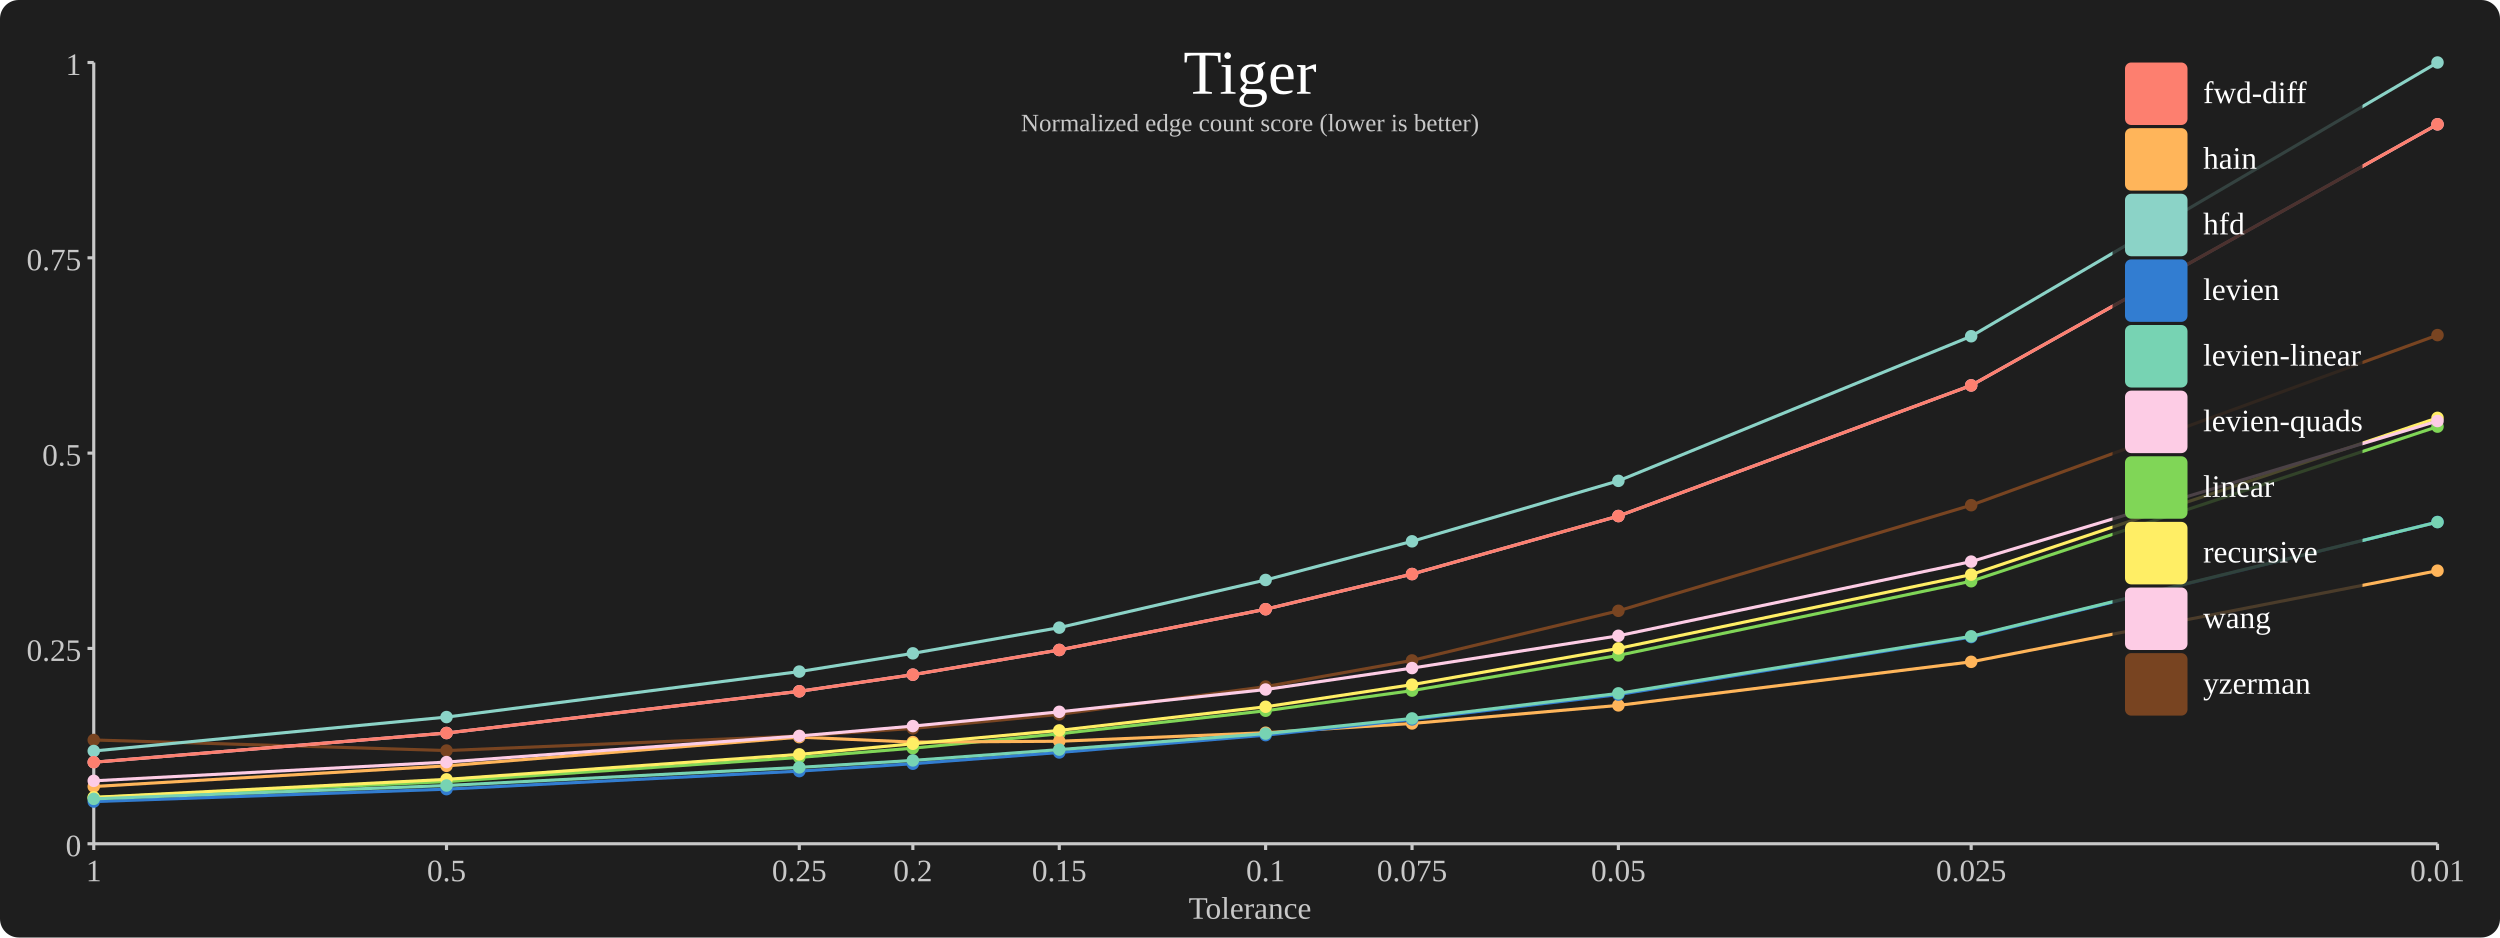
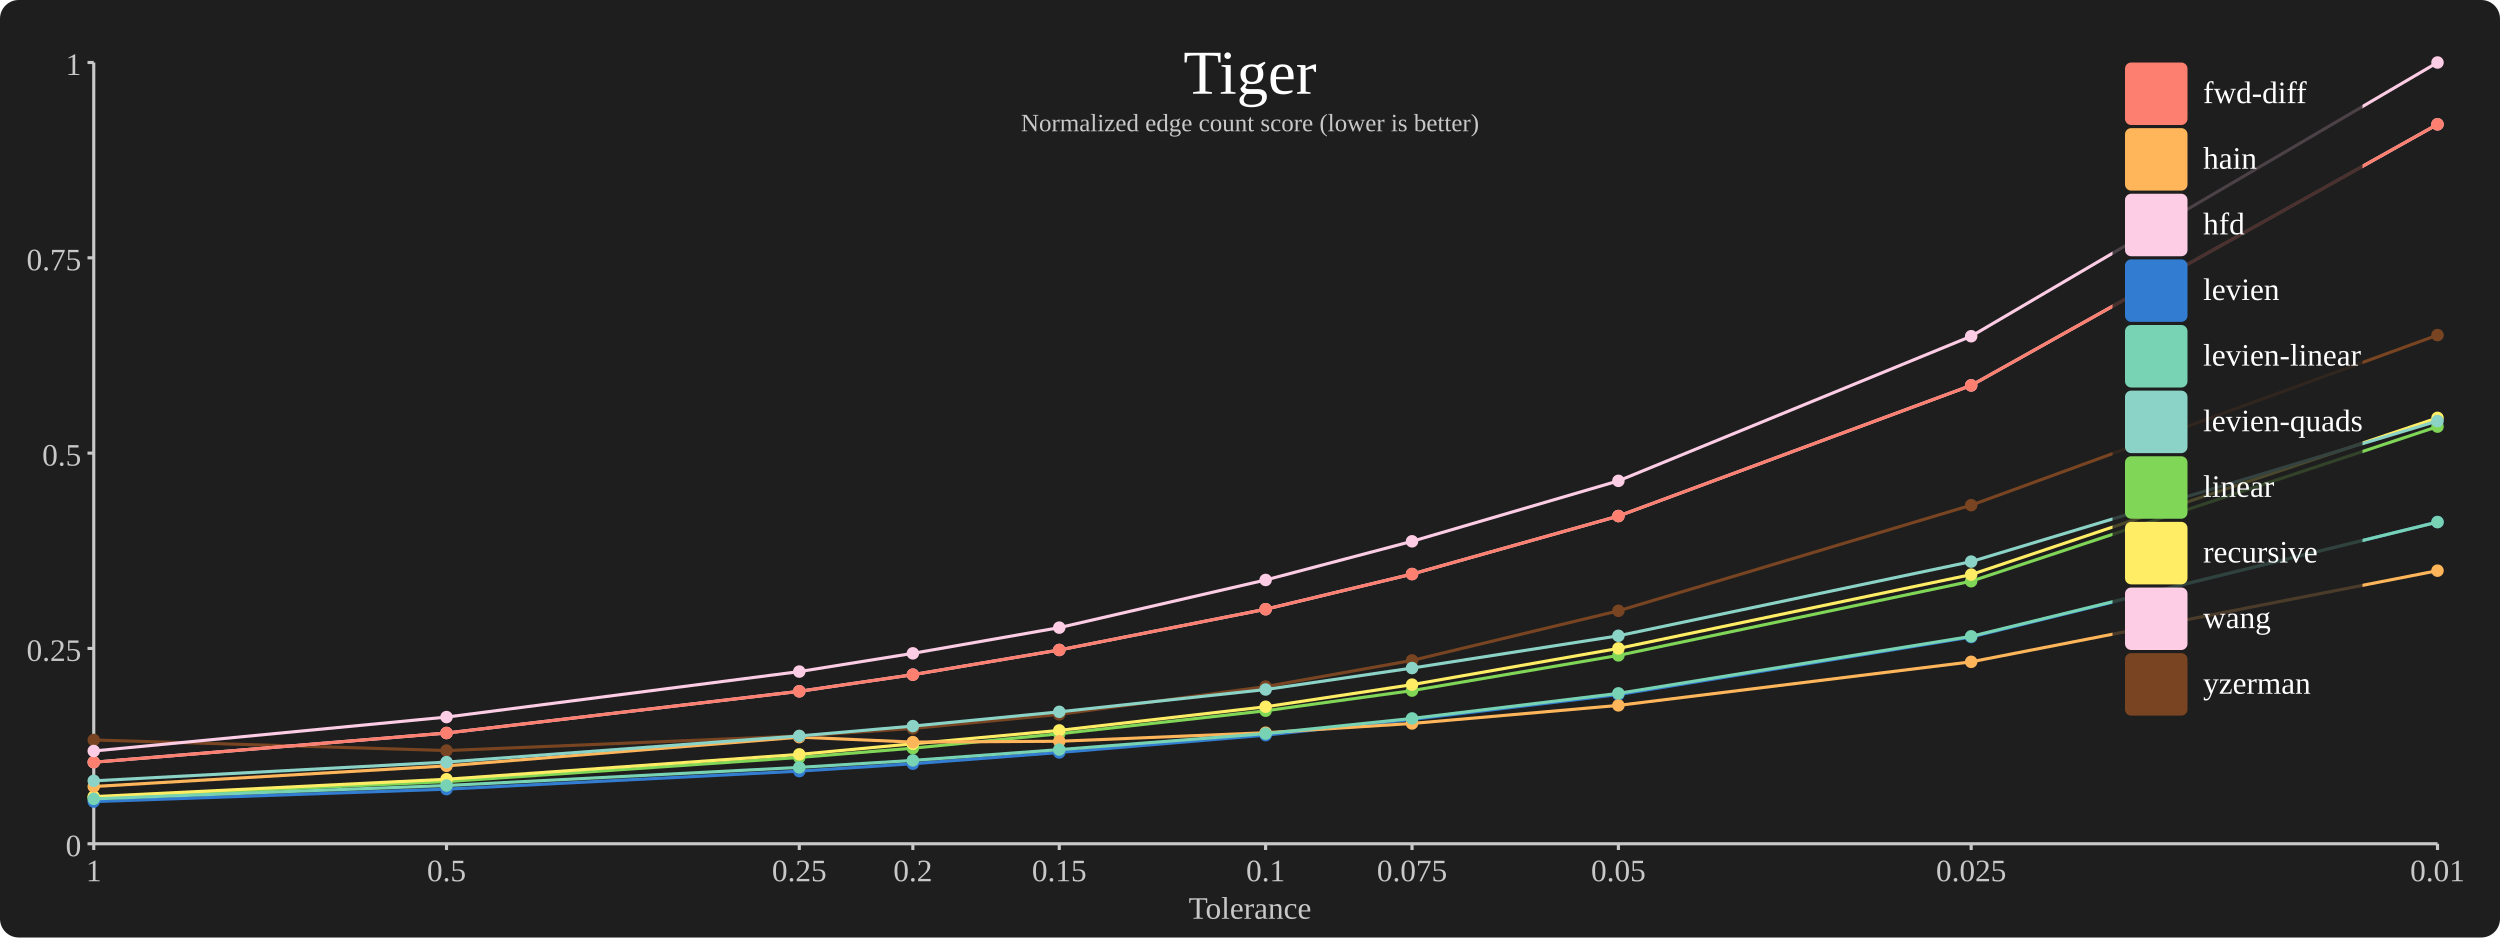
<svg xmlns="http://www.w3.org/2000/svg" viewBox="0 0 800 300">
  <rect x="0" y="0" width="800" height="300" ry="6" style="fill:rgb(30,30,30);stroke:none;fill-opacity:1;stroke-opacity:1;" />
  <path d="M 30 20 L 30 270" style="stroke:rgb(200,200,200);stroke-width:1" />
  <path d="M 30 270 L 780 270" style="stroke:rgb(200,200,200);stroke-width:1" />
  <path d="M 780 270 L 780 272" style="stroke:rgb(200,200,200);stroke-width:1" />
  <text x="780" y="282" style="font-size:10px;fill:rgb(200,200,200);text-anchor:middle;text-align:center;"> 0.01 </text>
  <path d="M 630.772 270 L 630.772 272" style="stroke:rgb(200,200,200);stroke-width:1" />
  <text x="630.772" y="282" style="font-size:10px;fill:rgb(200,200,200);text-anchor:middle;text-align:center;"> 0.025 </text>
  <path d="M 517.886 270 L 517.886 272" style="stroke:rgb(200,200,200);stroke-width:1" />
  <text x="517.886" y="282" style="font-size:10px;fill:rgb(200,200,200);text-anchor:middle;text-align:center;"> 0.05 </text>
  <path d="M 451.852 270 L 451.852 272" style="stroke:rgb(200,200,200);stroke-width:1" />
  <text x="451.852" y="282" style="font-size:10px;fill:rgb(200,200,200);text-anchor:middle;text-align:center;"> 0.075 </text>
  <path d="M 405 270 L 405 272" style="stroke:rgb(200,200,200);stroke-width:1" />
  <text x="405" y="282" style="font-size:10px;fill:rgb(200,200,200);text-anchor:middle;text-align:center;"> 0.1 </text>
  <path d="M 338.966 270 L 338.966 272" style="stroke:rgb(200,200,200);stroke-width:1" />
  <text x="338.966" y="282" style="font-size:10px;fill:rgb(200,200,200);text-anchor:middle;text-align:center;"> 0.15 </text>
  <path d="M 292.114 270 L 292.114 272" style="stroke:rgb(200,200,200);stroke-width:1" />
  <text x="292.114" y="282" style="font-size:10px;fill:rgb(200,200,200);text-anchor:middle;text-align:center;"> 0.2 </text>
  <path d="M 255.773 270 L 255.773 272" style="stroke:rgb(200,200,200);stroke-width:1" />
  <text x="255.773" y="282" style="font-size:10px;fill:rgb(200,200,200);text-anchor:middle;text-align:center;"> 0.25 </text>
  <path d="M 142.886 270 L 142.886 272" style="stroke:rgb(200,200,200);stroke-width:1" />
  <text x="142.886" y="282" style="font-size:10px;fill:rgb(200,200,200);text-anchor:middle;text-align:center;"> 0.5 </text>
  <path d="M 30 270 L 30 272" style="stroke:rgb(200,200,200);stroke-width:1" />
  <text x="30" y="282" style="font-size:10px;fill:rgb(200,200,200);text-anchor:middle;text-align:center;"> 1 </text>
  <path d="M 28 270 L 30 270" style="stroke:rgb(200,200,200);stroke-width:1" />
  <text x="26" y="274" style="font-size:10px;fill:rgb(200,200,200);text-anchor:end;text-align:right;"> 0 </text>
  <path d="M 28 207.5 L 30 207.5" style="stroke:rgb(200,200,200);stroke-width:1" />
  <text x="26" y="211.5" style="font-size:10px;fill:rgb(200,200,200);text-anchor:end;text-align:right;"> 0.25 </text>
  <path d="M 28 145 L 30 145" style="stroke:rgb(200,200,200);stroke-width:1" />
  <text x="26" y="149" style="font-size:10px;fill:rgb(200,200,200);text-anchor:end;text-align:right;"> 0.5 </text>
  <path d="M 28 82.5 L 30 82.5" style="stroke:rgb(200,200,200);stroke-width:1" />
  <text x="26" y="86.5" style="font-size:10px;fill:rgb(200,200,200);text-anchor:end;text-align:right;"> 0.75 </text>
  <path d="M 28 20 L 30 20" style="stroke:rgb(200,200,200);stroke-width:1" />
  <text x="26" y="24" style="font-size:10px;fill:rgb(200,200,200);text-anchor:end;text-align:right;"> 1 </text>
  <text x="400" y="294" style="font-size:10px;fill:rgb(200,200,200);text-anchor:middle;text-align:center;"> Tolerance </text>
+   <circle cx="780" cy="167.037" r="2" style="fill:rgb(50,125,209);stroke:none;fill-opacity:1;stroke-opacity:1;" />
+   <path d="M 780 167.037 L 630.772 203.853" style="stroke:rgb(50,125,209);stroke-width:1" />
+   <circle cx="630.772" cy="203.853" r="2" style="fill:rgb(50,125,209);stroke:none;fill-opacity:1;stroke-opacity:1;" />
+   <path d="M 630.772 203.853 L 517.886 222.27" style="stroke:rgb(50,125,209);stroke-width:1" />
+   <circle cx="517.886" cy="222.27" r="2" style="fill:rgb(50,125,209);stroke:none;fill-opacity:1;stroke-opacity:1;" />
+   <path d="M 517.886 222.27 L 451.852 230.215" style="stroke:rgb(50,125,209);stroke-width:1" />
+   <circle cx="451.852" cy="230.215" r="2" style="fill:rgb(50,125,209);stroke:none;fill-opacity:1;stroke-opacity:1;" />
+   <path d="M 451.852 230.215 L 405 235.245" style="stroke:rgb(50,125,209);stroke-width:1" />
+   <circle cx="405" cy="235.245" r="2" style="fill:rgb(50,125,209);stroke:none;fill-opacity:1;stroke-opacity:1;" />
+   <path d="M 405 235.245 L 338.966 240.785" style="stroke:rgb(50,125,209);stroke-width:1" />
+   <circle cx="338.966" cy="240.785" r="2" style="fill:rgb(50,125,209);stroke:none;fill-opacity:1;stroke-opacity:1;" />
+   <path d="M 338.966 240.785 L 292.114 244.393" style="stroke:rgb(50,125,209);stroke-width:1" />
+   <circle cx="292.114" cy="244.393" r="2" style="fill:rgb(50,125,209);stroke:none;fill-opacity:1;stroke-opacity:1;" />
+   <path d="M 292.114 244.393 L 255.773 246.757" style="stroke:rgb(50,125,209);stroke-width:1" />
+   <circle cx="255.773" cy="246.757" r="2" style="fill:rgb(50,125,209);stroke:none;fill-opacity:1;stroke-opacity:1;" />
+   <path d="M 255.773 246.757 L 142.886 252.528" style="stroke:rgb(50,125,209);stroke-width:1" />
+   <circle cx="142.886" cy="252.528" r="2" style="fill:rgb(50,125,209);stroke:none;fill-opacity:1;stroke-opacity:1;" />
+   <path d="M 142.886 252.528 L 30 256.502" style="stroke:rgb(50,125,209);stroke-width:1" />
+   <circle cx="30" cy="256.502" r="2" style="fill:rgb(50,125,209);stroke:none;fill-opacity:1;stroke-opacity:1;" />
  <circle cx="780" cy="136.515" r="2" style="fill:rgb(128,214,87);stroke:none;fill-opacity:1;stroke-opacity:1;" />
  <path d="M 780 136.515 L 630.772 185.99" style="stroke:rgb(128,214,87);stroke-width:1" />
  <circle cx="630.772" cy="185.99" r="2" style="fill:rgb(128,214,87);stroke:none;fill-opacity:1;stroke-opacity:1;" />
  <path d="M 630.772 185.99 L 517.886 209.722" style="stroke:rgb(128,214,87);stroke-width:1" />
  <circle cx="517.886" cy="209.722" r="2" style="fill:rgb(128,214,87);stroke:none;fill-opacity:1;stroke-opacity:1;" />
  <path d="M 517.886 209.722 L 451.852 220.995" style="stroke:rgb(128,214,87);stroke-width:1" />
  <circle cx="451.852" cy="220.995" r="2" style="fill:rgb(128,214,87);stroke:none;fill-opacity:1;stroke-opacity:1;" />
  <path d="M 451.852 220.995 L 405 227.438" style="stroke:rgb(128,214,87);stroke-width:1" />
  <circle cx="405" cy="227.438" r="2" style="fill:rgb(128,214,87);stroke:none;fill-opacity:1;stroke-opacity:1;" />
  <path d="M 405 227.438 L 338.966 234.803" style="stroke:rgb(128,214,87);stroke-width:1" />
  <circle cx="338.966" cy="234.803" r="2" style="fill:rgb(128,214,87);stroke:none;fill-opacity:1;stroke-opacity:1;" />
  <path d="M 338.966 234.803 L 292.114 239.412" style="stroke:rgb(128,214,87);stroke-width:1" />
  <circle cx="292.114" cy="239.412" r="2" style="fill:rgb(128,214,87);stroke:none;fill-opacity:1;stroke-opacity:1;" />
  <path d="M 292.114 239.412 L 255.773 242.377" style="stroke:rgb(128,214,87);stroke-width:1" />
  <circle cx="255.773" cy="242.377" r="2" style="fill:rgb(128,214,87);stroke:none;fill-opacity:1;stroke-opacity:1;" />
  <path d="M 255.773 242.377 L 142.886 250.097" style="stroke:rgb(128,214,87);stroke-width:1" />
  <circle cx="142.886" cy="250.097" r="2" style="fill:rgb(128,214,87);stroke:none;fill-opacity:1;stroke-opacity:1;" />
  <path d="M 142.886 250.097 L 30 255.2" style="stroke:rgb(128,214,87);stroke-width:1" />
  <circle cx="30" cy="255.2" r="2" style="fill:rgb(128,214,87);stroke:none;fill-opacity:1;stroke-opacity:1;" />
+   <circle cx="780" cy="133.718" r="2" style="fill:rgb(255,238,101);stroke:none;fill-opacity:1;stroke-opacity:1;" />
+   <path d="M 780 133.718 L 630.772 183.87" style="stroke:rgb(255,238,101);stroke-width:1" />
+   <circle cx="630.772" cy="183.87" r="2" style="fill:rgb(255,238,101);stroke:none;fill-opacity:1;stroke-opacity:1;" />
+   <path d="M 630.772 183.87 L 517.886 207.488" style="stroke:rgb(255,238,101);stroke-width:1" />
+   <circle cx="517.886" cy="207.488" r="2" style="fill:rgb(255,238,101);stroke:none;fill-opacity:1;stroke-opacity:1;" />
+   <path d="M 517.886 207.488 L 451.852 219.085" style="stroke:rgb(255,238,101);stroke-width:1" />
+   <circle cx="451.852" cy="219.085" r="2" style="fill:rgb(255,238,101);stroke:none;fill-opacity:1;stroke-opacity:1;" />
+   <path d="M 451.852 219.085 L 405 226.165" style="stroke:rgb(255,238,101);stroke-width:1" />
+   <circle cx="405" cy="226.165" r="2" style="fill:rgb(255,238,101);stroke:none;fill-opacity:1;stroke-opacity:1;" />
+   <path d="M 405 226.165 L 338.966 233.725" style="stroke:rgb(255,238,101);stroke-width:1" />
+   <circle cx="338.966" cy="233.725" r="2" style="fill:rgb(255,238,101);stroke:none;fill-opacity:1;stroke-opacity:1;" />
+   <path d="M 338.966 233.725 L 292.114 238.005" style="stroke:rgb(255,238,101);stroke-width:1" />
+   <circle cx="292.114" cy="238.005" r="2" style="fill:rgb(255,238,101);stroke:none;fill-opacity:1;stroke-opacity:1;" />
+   <path d="M 292.114 238.005 L 255.773 241.397" style="stroke:rgb(255,238,101);stroke-width:1" />
+   <circle cx="255.773" cy="241.397" r="2" style="fill:rgb(255,238,101);stroke:none;fill-opacity:1;stroke-opacity:1;" />
+   <path d="M 255.773 241.397 L 142.886 249.357" style="stroke:rgb(255,238,101);stroke-width:1" />
+   <circle cx="142.886" cy="249.357" r="2" style="fill:rgb(255,238,101);stroke:none;fill-opacity:1;stroke-opacity:1;" />
+   <path d="M 142.886 249.357 L 30 254.917" style="stroke:rgb(255,238,101);stroke-width:1" />
+   <circle cx="30" cy="254.917" r="2" style="fill:rgb(255,238,101);stroke:none;fill-opacity:1;stroke-opacity:1;" />
  <circle cx="780" cy="182.615" r="2" style="fill:rgb(255,181,90);stroke:none;fill-opacity:1;stroke-opacity:1;" />
  <path d="M 780 182.615 L 630.772 211.782" style="stroke:rgb(255,181,90);stroke-width:1" />
  <circle cx="630.772" cy="211.782" r="2" style="fill:rgb(255,181,90);stroke:none;fill-opacity:1;stroke-opacity:1;" />
  <path d="M 630.772 211.782 L 517.886 225.72" style="stroke:rgb(255,181,90);stroke-width:1" />
  <circle cx="517.886" cy="225.72" r="2" style="fill:rgb(255,181,90);stroke:none;fill-opacity:1;stroke-opacity:1;" />
  <path d="M 517.886 225.72 L 451.852 231.507" style="stroke:rgb(255,181,90);stroke-width:1" />
  <circle cx="451.852" cy="231.507" r="2" style="fill:rgb(255,181,90);stroke:none;fill-opacity:1;stroke-opacity:1;" />
  <path d="M 451.852 231.507 L 405 234.465" style="stroke:rgb(255,181,90);stroke-width:1" />
  <circle cx="405" cy="234.465" r="2" style="fill:rgb(255,181,90);stroke:none;fill-opacity:1;stroke-opacity:1;" />
  <path d="M 405 234.465 L 338.966 237.202" style="stroke:rgb(255,181,90);stroke-width:1" />
  <circle cx="338.966" cy="237.202" r="2" style="fill:rgb(255,181,90);stroke:none;fill-opacity:1;stroke-opacity:1;" />
  <path d="M 338.966 237.202 L 292.114 237.472" style="stroke:rgb(255,181,90);stroke-width:1" />
  <circle cx="292.114" cy="237.472" r="2" style="fill:rgb(255,181,90);stroke:none;fill-opacity:1;stroke-opacity:1;" />
  <path d="M 292.114 237.472 L 255.773 235.893" style="stroke:rgb(255,181,90);stroke-width:1" />
  <circle cx="255.773" cy="235.893" r="2" style="fill:rgb(255,181,90);stroke:none;fill-opacity:1;stroke-opacity:1;" />
  <path d="M 255.773 235.893 L 142.886 245.072" style="stroke:rgb(255,181,90);stroke-width:1" />
  <circle cx="142.886" cy="245.072" r="2" style="fill:rgb(255,181,90);stroke:none;fill-opacity:1;stroke-opacity:1;" />
  <path d="M 142.886 245.072 L 30 251.683" style="stroke:rgb(255,181,90);stroke-width:1" />
  <circle cx="30" cy="251.683" r="2" style="fill:rgb(255,181,90);stroke:none;fill-opacity:1;stroke-opacity:1;" />
  <circle cx="780" cy="107.233" r="2" style="fill:rgb(120,68,33);stroke:none;fill-opacity:1;stroke-opacity:1;" />
  <path d="M 780 107.233 L 630.772 161.66" style="stroke:rgb(120,68,33);stroke-width:1" />
  <circle cx="630.772" cy="161.66" r="2" style="fill:rgb(120,68,33);stroke:none;fill-opacity:1;stroke-opacity:1;" />
  <path d="M 630.772 161.66 L 517.886 195.46" style="stroke:rgb(120,68,33);stroke-width:1" />
  <circle cx="517.886" cy="195.46" r="2" style="fill:rgb(120,68,33);stroke:none;fill-opacity:1;stroke-opacity:1;" />
  <path d="M 517.886 195.46 L 451.852 211.333" style="stroke:rgb(120,68,33);stroke-width:1" />
  <circle cx="451.852" cy="211.333" r="2" style="fill:rgb(120,68,33);stroke:none;fill-opacity:1;stroke-opacity:1;" />
  <path d="M 451.852 211.333 L 405 219.7" style="stroke:rgb(120,68,33);stroke-width:1" />
  <circle cx="405" cy="219.7" r="2" style="fill:rgb(120,68,33);stroke:none;fill-opacity:1;stroke-opacity:1;" />
  <path d="M 405 219.7 L 338.966 228.597" style="stroke:rgb(120,68,33);stroke-width:1" />
  <circle cx="338.966" cy="228.597" r="2" style="fill:rgb(120,68,33);stroke:none;fill-opacity:1;stroke-opacity:1;" />
  <path d="M 338.966 228.597 L 292.114 233.1" style="stroke:rgb(120,68,33);stroke-width:1" />
  <circle cx="292.114" cy="233.1" r="2" style="fill:rgb(120,68,33);stroke:none;fill-opacity:1;stroke-opacity:1;" />
  <path d="M 292.114 233.1 L 255.773 235.502" style="stroke:rgb(120,68,33);stroke-width:1" />
  <circle cx="255.773" cy="235.502" r="2" style="fill:rgb(120,68,33);stroke:none;fill-opacity:1;stroke-opacity:1;" />
  <path d="M 255.773 235.502 L 142.886 240.18" style="stroke:rgb(120,68,33);stroke-width:1" />
  <circle cx="142.886" cy="240.18" r="2" style="fill:rgb(120,68,33);stroke:none;fill-opacity:1;stroke-opacity:1;" />
  <path d="M 142.886 240.18 L 30 236.795" style="stroke:rgb(120,68,33);stroke-width:1" />
  <circle cx="30" cy="236.795" r="2" style="fill:rgb(120,68,33);stroke:none;fill-opacity:1;stroke-opacity:1;" />
-   <circle cx="780" cy="167.037" r="2" style="fill:rgb(50,125,209);stroke:none;fill-opacity:1;stroke-opacity:1;" />
-   <path d="M 780 167.037 L 630.772 203.853" style="stroke:rgb(50,125,209);stroke-width:1" />
-   <circle cx="630.772" cy="203.853" r="2" style="fill:rgb(50,125,209);stroke:none;fill-opacity:1;stroke-opacity:1;" />
-   <path d="M 630.772 203.853 L 517.886 222.27" style="stroke:rgb(50,125,209);stroke-width:1" />
-   <circle cx="517.886" cy="222.27" r="2" style="fill:rgb(50,125,209);stroke:none;fill-opacity:1;stroke-opacity:1;" />
-   <path d="M 517.886 222.27 L 451.852 230.215" style="stroke:rgb(50,125,209);stroke-width:1" />
-   <circle cx="451.852" cy="230.215" r="2" style="fill:rgb(50,125,209);stroke:none;fill-opacity:1;stroke-opacity:1;" />
-   <path d="M 451.852 230.215 L 405 235.245" style="stroke:rgb(50,125,209);stroke-width:1" />
-   <circle cx="405" cy="235.245" r="2" style="fill:rgb(50,125,209);stroke:none;fill-opacity:1;stroke-opacity:1;" />
-   <path d="M 405 235.245 L 338.966 240.785" style="stroke:rgb(50,125,209);stroke-width:1" />
-   <circle cx="338.966" cy="240.785" r="2" style="fill:rgb(50,125,209);stroke:none;fill-opacity:1;stroke-opacity:1;" />
-   <path d="M 338.966 240.785 L 292.114 244.393" style="stroke:rgb(50,125,209);stroke-width:1" />
-   <circle cx="292.114" cy="244.393" r="2" style="fill:rgb(50,125,209);stroke:none;fill-opacity:1;stroke-opacity:1;" />
-   <path d="M 292.114 244.393 L 255.773 246.757" style="stroke:rgb(50,125,209);stroke-width:1" />
-   <circle cx="255.773" cy="246.757" r="2" style="fill:rgb(50,125,209);stroke:none;fill-opacity:1;stroke-opacity:1;" />
-   <path d="M 255.773 246.757 L 142.886 252.528" style="stroke:rgb(50,125,209);stroke-width:1" />
-   <circle cx="142.886" cy="252.528" r="2" style="fill:rgb(50,125,209);stroke:none;fill-opacity:1;stroke-opacity:1;" />
-   <path d="M 142.886 252.528 L 30 256.502" style="stroke:rgb(50,125,209);stroke-width:1" />
-   <circle cx="30" cy="256.502" r="2" style="fill:rgb(50,125,209);stroke:none;fill-opacity:1;stroke-opacity:1;" />
-   <circle cx="780" cy="20" r="2" style="fill:rgb(139,211,199);stroke:none;fill-opacity:1;stroke-opacity:1;" />
-   <path d="M 780 20 L 630.772 107.595" style="stroke:rgb(139,211,199);stroke-width:1" />
-   <circle cx="630.772" cy="107.595" r="2" style="fill:rgb(139,211,199);stroke:none;fill-opacity:1;stroke-opacity:1;" />
-   <path d="M 630.772 107.595 L 517.886 153.873" style="stroke:rgb(139,211,199);stroke-width:1" />
-   <circle cx="517.886" cy="153.873" r="2" style="fill:rgb(139,211,199);stroke:none;fill-opacity:1;stroke-opacity:1;" />
-   <path d="M 517.886 153.873 L 451.852 173.22" style="stroke:rgb(139,211,199);stroke-width:1" />
-   <circle cx="451.852" cy="173.22" r="2" style="fill:rgb(139,211,199);stroke:none;fill-opacity:1;stroke-opacity:1;" />
-   <path d="M 451.852 173.22 L 405 185.59" style="stroke:rgb(139,211,199);stroke-width:1" />
-   <circle cx="405" cy="185.59" r="2" style="fill:rgb(139,211,199);stroke:none;fill-opacity:1;stroke-opacity:1;" />
-   <path d="M 405 185.59 L 338.966 200.84" style="stroke:rgb(139,211,199);stroke-width:1" />
-   <circle cx="338.966" cy="200.84" r="2" style="fill:rgb(139,211,199);stroke:none;fill-opacity:1;stroke-opacity:1;" />
-   <path d="M 338.966 200.84 L 292.114 209.07" style="stroke:rgb(139,211,199);stroke-width:1" />
-   <circle cx="292.114" cy="209.07" r="2" style="fill:rgb(139,211,199);stroke:none;fill-opacity:1;stroke-opacity:1;" />
-   <path d="M 292.114 209.07 L 255.773 214.903" style="stroke:rgb(139,211,199);stroke-width:1" />
-   <circle cx="255.773" cy="214.903" r="2" style="fill:rgb(139,211,199);stroke:none;fill-opacity:1;stroke-opacity:1;" />
-   <path d="M 255.773 214.903 L 142.886 229.46" style="stroke:rgb(139,211,199);stroke-width:1" />
-   <circle cx="142.886" cy="229.46" r="2" style="fill:rgb(139,211,199);stroke:none;fill-opacity:1;stroke-opacity:1;" />
-   <path d="M 142.886 229.46 L 30 240.315" style="stroke:rgb(139,211,199);stroke-width:1" />
-   <circle cx="30" cy="240.315" r="2" style="fill:rgb(139,211,199);stroke:none;fill-opacity:1;stroke-opacity:1;" />
-   <circle cx="780" cy="133.718" r="2" style="fill:rgb(255,238,101);stroke:none;fill-opacity:1;stroke-opacity:1;" />
-   <path d="M 780 133.718 L 630.772 183.87" style="stroke:rgb(255,238,101);stroke-width:1" />
-   <circle cx="630.772" cy="183.87" r="2" style="fill:rgb(255,238,101);stroke:none;fill-opacity:1;stroke-opacity:1;" />
-   <path d="M 630.772 183.87 L 517.886 207.488" style="stroke:rgb(255,238,101);stroke-width:1" />
-   <circle cx="517.886" cy="207.488" r="2" style="fill:rgb(255,238,101);stroke:none;fill-opacity:1;stroke-opacity:1;" />
-   <path d="M 517.886 207.488 L 451.852 219.085" style="stroke:rgb(255,238,101);stroke-width:1" />
-   <circle cx="451.852" cy="219.085" r="2" style="fill:rgb(255,238,101);stroke:none;fill-opacity:1;stroke-opacity:1;" />
-   <path d="M 451.852 219.085 L 405 226.165" style="stroke:rgb(255,238,101);stroke-width:1" />
-   <circle cx="405" cy="226.165" r="2" style="fill:rgb(255,238,101);stroke:none;fill-opacity:1;stroke-opacity:1;" />
-   <path d="M 405 226.165 L 338.966 233.725" style="stroke:rgb(255,238,101);stroke-width:1" />
-   <circle cx="338.966" cy="233.725" r="2" style="fill:rgb(255,238,101);stroke:none;fill-opacity:1;stroke-opacity:1;" />
-   <path d="M 338.966 233.725 L 292.114 238.005" style="stroke:rgb(255,238,101);stroke-width:1" />
-   <circle cx="292.114" cy="238.005" r="2" style="fill:rgb(255,238,101);stroke:none;fill-opacity:1;stroke-opacity:1;" />
-   <path d="M 292.114 238.005 L 255.773 241.397" style="stroke:rgb(255,238,101);stroke-width:1" />
-   <circle cx="255.773" cy="241.397" r="2" style="fill:rgb(255,238,101);stroke:none;fill-opacity:1;stroke-opacity:1;" />
-   <path d="M 255.773 241.397 L 142.886 249.39" style="stroke:rgb(255,238,101);stroke-width:1" />
-   <circle cx="142.886" cy="249.39" r="2" style="fill:rgb(255,238,101);stroke:none;fill-opacity:1;stroke-opacity:1;" />
-   <path d="M 142.886 249.39 L 30 255.155" style="stroke:rgb(255,238,101);stroke-width:1" />
-   <circle cx="30" cy="255.155" r="2" style="fill:rgb(255,238,101);stroke:none;fill-opacity:1;stroke-opacity:1;" />
-   <circle cx="780" cy="134.73" r="2" style="fill:rgb(253,204,229);stroke:none;fill-opacity:1;stroke-opacity:1;" />
-   <path d="M 780 134.73 L 630.772 179.713" style="stroke:rgb(253,204,229);stroke-width:1" />
-   <circle cx="630.772" cy="179.713" r="2" style="fill:rgb(253,204,229);stroke:none;fill-opacity:1;stroke-opacity:1;" />
-   <path d="M 630.772 179.713 L 517.886 203.452" style="stroke:rgb(253,204,229);stroke-width:1" />
-   <circle cx="517.886" cy="203.452" r="2" style="fill:rgb(253,204,229);stroke:none;fill-opacity:1;stroke-opacity:1;" />
-   <path d="M 517.886 203.452 L 451.852 213.78" style="stroke:rgb(253,204,229);stroke-width:1" />
-   <circle cx="451.852" cy="213.78" r="2" style="fill:rgb(253,204,229);stroke:none;fill-opacity:1;stroke-opacity:1;" />
-   <path d="M 451.852 213.78 L 405 220.647" style="stroke:rgb(253,204,229);stroke-width:1" />
-   <circle cx="405" cy="220.647" r="2" style="fill:rgb(253,204,229);stroke:none;fill-opacity:1;stroke-opacity:1;" />
-   <path d="M 405 220.647 L 338.966 227.785" style="stroke:rgb(253,204,229);stroke-width:1" />
-   <circle cx="338.966" cy="227.785" r="2" style="fill:rgb(253,204,229);stroke:none;fill-opacity:1;stroke-opacity:1;" />
-   <path d="M 338.966 227.785 L 292.114 232.345" style="stroke:rgb(253,204,229);stroke-width:1" />
-   <circle cx="292.114" cy="232.345" r="2" style="fill:rgb(253,204,229);stroke:none;fill-opacity:1;stroke-opacity:1;" />
-   <path d="M 292.114 232.345 L 255.773 235.502" style="stroke:rgb(253,204,229);stroke-width:1" />
-   <circle cx="255.773" cy="235.502" r="2" style="fill:rgb(253,204,229);stroke:none;fill-opacity:1;stroke-opacity:1;" />
-   <path d="M 255.773 235.502 L 142.886 243.863" style="stroke:rgb(253,204,229);stroke-width:1" />
-   <circle cx="142.886" cy="243.863" r="2" style="fill:rgb(253,204,229);stroke:none;fill-opacity:1;stroke-opacity:1;" />
-   <path d="M 142.886 243.863 L 30 249.865" style="stroke:rgb(253,204,229);stroke-width:1" />
-   <circle cx="30" cy="249.865" r="2" style="fill:rgb(253,204,229);stroke:none;fill-opacity:1;stroke-opacity:1;" />
+   <circle cx="780" cy="134.73" r="2" style="fill:rgb(139,211,199);stroke:none;fill-opacity:1;stroke-opacity:1;" />
+   <path d="M 780 134.73 L 630.772 179.713" style="stroke:rgb(139,211,199);stroke-width:1" />
+   <circle cx="630.772" cy="179.713" r="2" style="fill:rgb(139,211,199);stroke:none;fill-opacity:1;stroke-opacity:1;" />
+   <path d="M 630.772 179.713 L 517.886 203.452" style="stroke:rgb(139,211,199);stroke-width:1" />
+   <circle cx="517.886" cy="203.452" r="2" style="fill:rgb(139,211,199);stroke:none;fill-opacity:1;stroke-opacity:1;" />
+   <path d="M 517.886 203.452 L 451.852 213.78" style="stroke:rgb(139,211,199);stroke-width:1" />
+   <circle cx="451.852" cy="213.78" r="2" style="fill:rgb(139,211,199);stroke:none;fill-opacity:1;stroke-opacity:1;" />
+   <path d="M 451.852 213.78 L 405 220.647" style="stroke:rgb(139,211,199);stroke-width:1" />
+   <circle cx="405" cy="220.647" r="2" style="fill:rgb(139,211,199);stroke:none;fill-opacity:1;stroke-opacity:1;" />
+   <path d="M 405 220.647 L 338.966 227.785" style="stroke:rgb(139,211,199);stroke-width:1" />
+   <circle cx="338.966" cy="227.785" r="2" style="fill:rgb(139,211,199);stroke:none;fill-opacity:1;stroke-opacity:1;" />
+   <path d="M 338.966 227.785 L 292.114 232.345" style="stroke:rgb(139,211,199);stroke-width:1" />
+   <circle cx="292.114" cy="232.345" r="2" style="fill:rgb(139,211,199);stroke:none;fill-opacity:1;stroke-opacity:1;" />
+   <path d="M 292.114 232.345 L 255.773 235.502" style="stroke:rgb(139,211,199);stroke-width:1" />
+   <circle cx="255.773" cy="235.502" r="2" style="fill:rgb(139,211,199);stroke:none;fill-opacity:1;stroke-opacity:1;" />
+   <path d="M 255.773 235.502 L 142.886 243.863" style="stroke:rgb(139,211,199);stroke-width:1" />
+   <circle cx="142.886" cy="243.863" r="2" style="fill:rgb(139,211,199);stroke:none;fill-opacity:1;stroke-opacity:1;" />
+   <path d="M 142.886 243.863 L 30 249.865" style="stroke:rgb(139,211,199);stroke-width:1" />
+   <circle cx="30" cy="249.865" r="2" style="fill:rgb(139,211,199);stroke:none;fill-opacity:1;stroke-opacity:1;" />
+   <circle cx="780" cy="167.067" r="2" style="fill:rgb(119,211,179);stroke:none;fill-opacity:1;stroke-opacity:1;" />
+   <path d="M 780 167.067 L 630.772 203.63" style="stroke:rgb(119,211,179);stroke-width:1" />
+   <circle cx="630.772" cy="203.63" r="2" style="fill:rgb(119,211,179);stroke:none;fill-opacity:1;stroke-opacity:1;" />
+   <path d="M 630.772 203.63 L 517.886 221.875" style="stroke:rgb(119,211,179);stroke-width:1" />
+   <circle cx="517.886" cy="221.875" r="2" style="fill:rgb(119,211,179);stroke:none;fill-opacity:1;stroke-opacity:1;" />
+   <path d="M 517.886 221.875 L 451.852 229.9" style="stroke:rgb(119,211,179);stroke-width:1" />
+   <circle cx="451.852" cy="229.9" r="2" style="fill:rgb(119,211,179);stroke:none;fill-opacity:1;stroke-opacity:1;" />
+   <path d="M 451.852 229.9 L 405 234.745" style="stroke:rgb(119,211,179);stroke-width:1" />
+   <circle cx="405" cy="234.745" r="2" style="fill:rgb(119,211,179);stroke:none;fill-opacity:1;stroke-opacity:1;" />
+   <path d="M 405 234.745 L 338.966 239.875" style="stroke:rgb(119,211,179);stroke-width:1" />
+   <circle cx="338.966" cy="239.875" r="2" style="fill:rgb(119,211,179);stroke:none;fill-opacity:1;stroke-opacity:1;" />
+   <path d="M 338.966 239.875 L 292.114 243.327" style="stroke:rgb(119,211,179);stroke-width:1" />
+   <circle cx="292.114" cy="243.327" r="2" style="fill:rgb(119,211,179);stroke:none;fill-opacity:1;stroke-opacity:1;" />
+   <path d="M 292.114 243.327 L 255.773 245.56" style="stroke:rgb(119,211,179);stroke-width:1" />
+   <circle cx="255.773" cy="245.56" r="2" style="fill:rgb(119,211,179);stroke:none;fill-opacity:1;stroke-opacity:1;" />
+   <path d="M 255.773 245.56 L 142.886 251.365" style="stroke:rgb(119,211,179);stroke-width:1" />
+   <circle cx="142.886" cy="251.365" r="2" style="fill:rgb(119,211,179);stroke:none;fill-opacity:1;stroke-opacity:1;" />
+   <path d="M 142.886 251.365 L 30 255.635" style="stroke:rgb(119,211,179);stroke-width:1" />
+   <circle cx="30" cy="255.635" r="2" style="fill:rgb(119,211,179);stroke:none;fill-opacity:1;stroke-opacity:1;" />
  <circle cx="780" cy="39.78" r="2" style="fill:rgb(253,204,229);stroke:none;fill-opacity:1;stroke-opacity:1;" />
  <path d="M 780 39.78 L 630.772 123.333" style="stroke:rgb(253,204,229);stroke-width:1" />
  <circle cx="630.772" cy="123.333" r="2" style="fill:rgb(253,204,229);stroke:none;fill-opacity:1;stroke-opacity:1;" />
  <path d="M 630.772 123.333 L 517.886 165.135" style="stroke:rgb(253,204,229);stroke-width:1" />
  <circle cx="517.886" cy="165.135" r="2" style="fill:rgb(253,204,229);stroke:none;fill-opacity:1;stroke-opacity:1;" />
  <path d="M 517.886 165.135 L 451.852 183.698" style="stroke:rgb(253,204,229);stroke-width:1" />
  <circle cx="451.852" cy="183.698" r="2" style="fill:rgb(253,204,229);stroke:none;fill-opacity:1;stroke-opacity:1;" />
  <path d="M 451.852 183.698 L 405 194.948" style="stroke:rgb(253,204,229);stroke-width:1" />
  <circle cx="405" cy="194.948" r="2" style="fill:rgb(253,204,229);stroke:none;fill-opacity:1;stroke-opacity:1;" />
  <path d="M 405 194.948 L 338.966 207.988" style="stroke:rgb(253,204,229);stroke-width:1" />
  <circle cx="338.966" cy="207.988" r="2" style="fill:rgb(253,204,229);stroke:none;fill-opacity:1;stroke-opacity:1;" />
  <path d="M 338.966 207.988 L 292.114 215.893" style="stroke:rgb(253,204,229);stroke-width:1" />
  <circle cx="292.114" cy="215.893" r="2" style="fill:rgb(253,204,229);stroke:none;fill-opacity:1;stroke-opacity:1;" />
  <path d="M 292.114 215.893 L 255.773 221.215" style="stroke:rgb(253,204,229);stroke-width:1" />
  <circle cx="255.773" cy="221.215" r="2" style="fill:rgb(253,204,229);stroke:none;fill-opacity:1;stroke-opacity:1;" />
  <path d="M 255.773 221.215 L 142.886 234.562" style="stroke:rgb(253,204,229);stroke-width:1" />
  <circle cx="142.886" cy="234.562" r="2" style="fill:rgb(253,204,229);stroke:none;fill-opacity:1;stroke-opacity:1;" />
  <path d="M 142.886 234.562 L 30 243.91" style="stroke:rgb(253,204,229);stroke-width:1" />
  <circle cx="30" cy="243.91" r="2" style="fill:rgb(253,204,229);stroke:none;fill-opacity:1;stroke-opacity:1;" />
-   <circle cx="780" cy="167.067" r="2" style="fill:rgb(119,211,179);stroke:none;fill-opacity:1;stroke-opacity:1;" />
-   <path d="M 780 167.067 L 630.772 203.63" style="stroke:rgb(119,211,179);stroke-width:1" />
-   <circle cx="630.772" cy="203.63" r="2" style="fill:rgb(119,211,179);stroke:none;fill-opacity:1;stroke-opacity:1;" />
-   <path d="M 630.772 203.63 L 517.886 221.875" style="stroke:rgb(119,211,179);stroke-width:1" />
-   <circle cx="517.886" cy="221.875" r="2" style="fill:rgb(119,211,179);stroke:none;fill-opacity:1;stroke-opacity:1;" />
-   <path d="M 517.886 221.875 L 451.852 229.9" style="stroke:rgb(119,211,179);stroke-width:1" />
-   <circle cx="451.852" cy="229.9" r="2" style="fill:rgb(119,211,179);stroke:none;fill-opacity:1;stroke-opacity:1;" />
-   <path d="M 451.852 229.9 L 405 234.745" style="stroke:rgb(119,211,179);stroke-width:1" />
-   <circle cx="405" cy="234.745" r="2" style="fill:rgb(119,211,179);stroke:none;fill-opacity:1;stroke-opacity:1;" />
-   <path d="M 405 234.745 L 338.966 239.875" style="stroke:rgb(119,211,179);stroke-width:1" />
-   <circle cx="338.966" cy="239.875" r="2" style="fill:rgb(119,211,179);stroke:none;fill-opacity:1;stroke-opacity:1;" />
-   <path d="M 338.966 239.875 L 292.114 243.327" style="stroke:rgb(119,211,179);stroke-width:1" />
-   <circle cx="292.114" cy="243.327" r="2" style="fill:rgb(119,211,179);stroke:none;fill-opacity:1;stroke-opacity:1;" />
-   <path d="M 292.114 243.327 L 255.773 245.56" style="stroke:rgb(119,211,179);stroke-width:1" />
-   <circle cx="255.773" cy="245.56" r="2" style="fill:rgb(119,211,179);stroke:none;fill-opacity:1;stroke-opacity:1;" />
-   <path d="M 255.773 245.56 L 142.886 251.365" style="stroke:rgb(119,211,179);stroke-width:1" />
-   <circle cx="142.886" cy="251.365" r="2" style="fill:rgb(119,211,179);stroke:none;fill-opacity:1;stroke-opacity:1;" />
-   <path d="M 142.886 251.365 L 30 255.635" style="stroke:rgb(119,211,179);stroke-width:1" />
-   <circle cx="30" cy="255.635" r="2" style="fill:rgb(119,211,179);stroke:none;fill-opacity:1;stroke-opacity:1;" />
  <circle cx="780" cy="39.78" r="2" style="fill:rgb(253,127,111);stroke:none;fill-opacity:1;stroke-opacity:1;" />
  <path d="M 780 39.78 L 630.772 123.333" style="stroke:rgb(253,127,111);stroke-width:1" />
  <circle cx="630.772" cy="123.333" r="2" style="fill:rgb(253,127,111);stroke:none;fill-opacity:1;stroke-opacity:1;" />
  <path d="M 630.772 123.333 L 517.886 165.135" style="stroke:rgb(253,127,111);stroke-width:1" />
  <circle cx="517.886" cy="165.135" r="2" style="fill:rgb(253,127,111);stroke:none;fill-opacity:1;stroke-opacity:1;" />
  <path d="M 517.886 165.135 L 451.852 183.698" style="stroke:rgb(253,127,111);stroke-width:1" />
  <circle cx="451.852" cy="183.698" r="2" style="fill:rgb(253,127,111);stroke:none;fill-opacity:1;stroke-opacity:1;" />
  <path d="M 451.852 183.698 L 405 194.948" style="stroke:rgb(253,127,111);stroke-width:1" />
  <circle cx="405" cy="194.948" r="2" style="fill:rgb(253,127,111);stroke:none;fill-opacity:1;stroke-opacity:1;" />
  <path d="M 405 194.948 L 338.966 207.988" style="stroke:rgb(253,127,111);stroke-width:1" />
  <circle cx="338.966" cy="207.988" r="2" style="fill:rgb(253,127,111);stroke:none;fill-opacity:1;stroke-opacity:1;" />
  <path d="M 338.966 207.988 L 292.114 215.893" style="stroke:rgb(253,127,111);stroke-width:1" />
  <circle cx="292.114" cy="215.893" r="2" style="fill:rgb(253,127,111);stroke:none;fill-opacity:1;stroke-opacity:1;" />
  <path d="M 292.114 215.893 L 255.773 221.215" style="stroke:rgb(253,127,111);stroke-width:1" />
  <circle cx="255.773" cy="221.215" r="2" style="fill:rgb(253,127,111);stroke:none;fill-opacity:1;stroke-opacity:1;" />
  <path d="M 255.773 221.215 L 142.886 234.562" style="stroke:rgb(253,127,111);stroke-width:1" />
  <circle cx="142.886" cy="234.562" r="2" style="fill:rgb(253,127,111);stroke:none;fill-opacity:1;stroke-opacity:1;" />
  <path d="M 142.886 234.562 L 30 243.91" style="stroke:rgb(253,127,111);stroke-width:1" />
  <circle cx="30" cy="243.91" r="2" style="fill:rgb(253,127,111);stroke:none;fill-opacity:1;stroke-opacity:1;" />
+   <circle cx="780" cy="20" r="2" style="fill:rgb(253,204,229);stroke:none;fill-opacity:1;stroke-opacity:1;" />
+   <path d="M 780 20 L 630.772 107.595" style="stroke:rgb(253,204,229);stroke-width:1" />
+   <circle cx="630.772" cy="107.595" r="2" style="fill:rgb(253,204,229);stroke:none;fill-opacity:1;stroke-opacity:1;" />
+   <path d="M 630.772 107.595 L 517.886 153.873" style="stroke:rgb(253,204,229);stroke-width:1" />
+   <circle cx="517.886" cy="153.873" r="2" style="fill:rgb(253,204,229);stroke:none;fill-opacity:1;stroke-opacity:1;" />
+   <path d="M 517.886 153.873 L 451.852 173.22" style="stroke:rgb(253,204,229);stroke-width:1" />
+   <circle cx="451.852" cy="173.22" r="2" style="fill:rgb(253,204,229);stroke:none;fill-opacity:1;stroke-opacity:1;" />
+   <path d="M 451.852 173.22 L 405 185.59" style="stroke:rgb(253,204,229);stroke-width:1" />
+   <circle cx="405" cy="185.59" r="2" style="fill:rgb(253,204,229);stroke:none;fill-opacity:1;stroke-opacity:1;" />
+   <path d="M 405 185.59 L 338.966 200.84" style="stroke:rgb(253,204,229);stroke-width:1" />
+   <circle cx="338.966" cy="200.84" r="2" style="fill:rgb(253,204,229);stroke:none;fill-opacity:1;stroke-opacity:1;" />
+   <path d="M 338.966 200.84 L 292.114 209.07" style="stroke:rgb(253,204,229);stroke-width:1" />
+   <circle cx="292.114" cy="209.07" r="2" style="fill:rgb(253,204,229);stroke:none;fill-opacity:1;stroke-opacity:1;" />
+   <path d="M 292.114 209.07 L 255.773 214.903" style="stroke:rgb(253,204,229);stroke-width:1" />
+   <circle cx="255.773" cy="214.903" r="2" style="fill:rgb(253,204,229);stroke:none;fill-opacity:1;stroke-opacity:1;" />
+   <path d="M 255.773 214.903 L 142.886 229.46" style="stroke:rgb(253,204,229);stroke-width:1" />
+   <circle cx="142.886" cy="229.46" r="2" style="fill:rgb(253,204,229);stroke:none;fill-opacity:1;stroke-opacity:1;" />
+   <path d="M 142.886 229.46 L 30 240.315" style="stroke:rgb(253,204,229);stroke-width:1" />
+   <circle cx="30" cy="240.315" r="2" style="fill:rgb(253,204,229);stroke:none;fill-opacity:1;stroke-opacity:1;" />
  <rect x="676" y="16" width="80" height="217" ry="4" style="fill:rgb(30,30,30);stroke:none;fill-opacity:0.8;stroke-opacity:1;" />
  <rect x="680" y="20" width="20" height="20" ry="2" style="fill:rgb(253,127,111);stroke:none;fill-opacity:1;stroke-opacity:1;" />
  <text x="705" y="33" style="font-size:10px;fill:rgb(255,255,255);text-anchor:start;text-align:left;"> fwd-diff </text>
  <rect x="680" y="41" width="20" height="20" ry="2" style="fill:rgb(255,181,90);stroke:none;fill-opacity:1;stroke-opacity:1;" />
  <text x="705" y="54" style="font-size:10px;fill:rgb(255,255,255);text-anchor:start;text-align:left;"> hain </text>
-   <rect x="680" y="62" width="20" height="20" ry="2" style="fill:rgb(139,211,199);stroke:none;fill-opacity:1;stroke-opacity:1;" />
+   <rect x="680" y="62" width="20" height="20" ry="2" style="fill:rgb(253,204,229);stroke:none;fill-opacity:1;stroke-opacity:1;" />
  <text x="705" y="75" style="font-size:10px;fill:rgb(255,255,255);text-anchor:start;text-align:left;"> hfd </text>
  <rect x="680" y="83" width="20" height="20" ry="2" style="fill:rgb(50,125,209);stroke:none;fill-opacity:1;stroke-opacity:1;" />
  <text x="705" y="96" style="font-size:10px;fill:rgb(255,255,255);text-anchor:start;text-align:left;"> levien </text>
  <rect x="680" y="104" width="20" height="20" ry="2" style="fill:rgb(119,211,179);stroke:none;fill-opacity:1;stroke-opacity:1;" />
  <text x="705" y="117" style="font-size:10px;fill:rgb(255,255,255);text-anchor:start;text-align:left;"> levien-linear </text>
-   <rect x="680" y="125" width="20" height="20" ry="2" style="fill:rgb(253,204,229);stroke:none;fill-opacity:1;stroke-opacity:1;" />
+   <rect x="680" y="125" width="20" height="20" ry="2" style="fill:rgb(139,211,199);stroke:none;fill-opacity:1;stroke-opacity:1;" />
  <text x="705" y="138" style="font-size:10px;fill:rgb(255,255,255);text-anchor:start;text-align:left;"> levien-quads </text>
  <rect x="680" y="146" width="20" height="20" ry="2" style="fill:rgb(128,214,87);stroke:none;fill-opacity:1;stroke-opacity:1;" />
  <text x="705" y="159" style="font-size:10px;fill:rgb(255,255,255);text-anchor:start;text-align:left;"> linear </text>
  <rect x="680" y="167" width="20" height="20" ry="2" style="fill:rgb(255,238,101);stroke:none;fill-opacity:1;stroke-opacity:1;" />
  <text x="705" y="180" style="font-size:10px;fill:rgb(255,255,255);text-anchor:start;text-align:left;"> recursive </text>
  <rect x="680" y="188" width="20" height="20" ry="2" style="fill:rgb(253,204,229);stroke:none;fill-opacity:1;stroke-opacity:1;" />
  <text x="705" y="201" style="font-size:10px;fill:rgb(255,255,255);text-anchor:start;text-align:left;"> wang </text>
  <rect x="680" y="209" width="20" height="20" ry="2" style="fill:rgb(120,68,33);stroke:none;fill-opacity:1;stroke-opacity:1;" />
  <text x="705" y="222" style="font-size:10px;fill:rgb(255,255,255);text-anchor:start;text-align:left;"> yzerman </text>
  <text x="400" y="30" style="font-size:20px;fill:rgb(255,255,255);text-anchor:middle;text-align:center;"> Tiger </text>
  <text x="400" y="42" style="font-size:8px;fill:rgb(200,200,200);text-anchor:middle;text-align:center;"> Normalized edge count score (lower is better) </text>
</svg>
